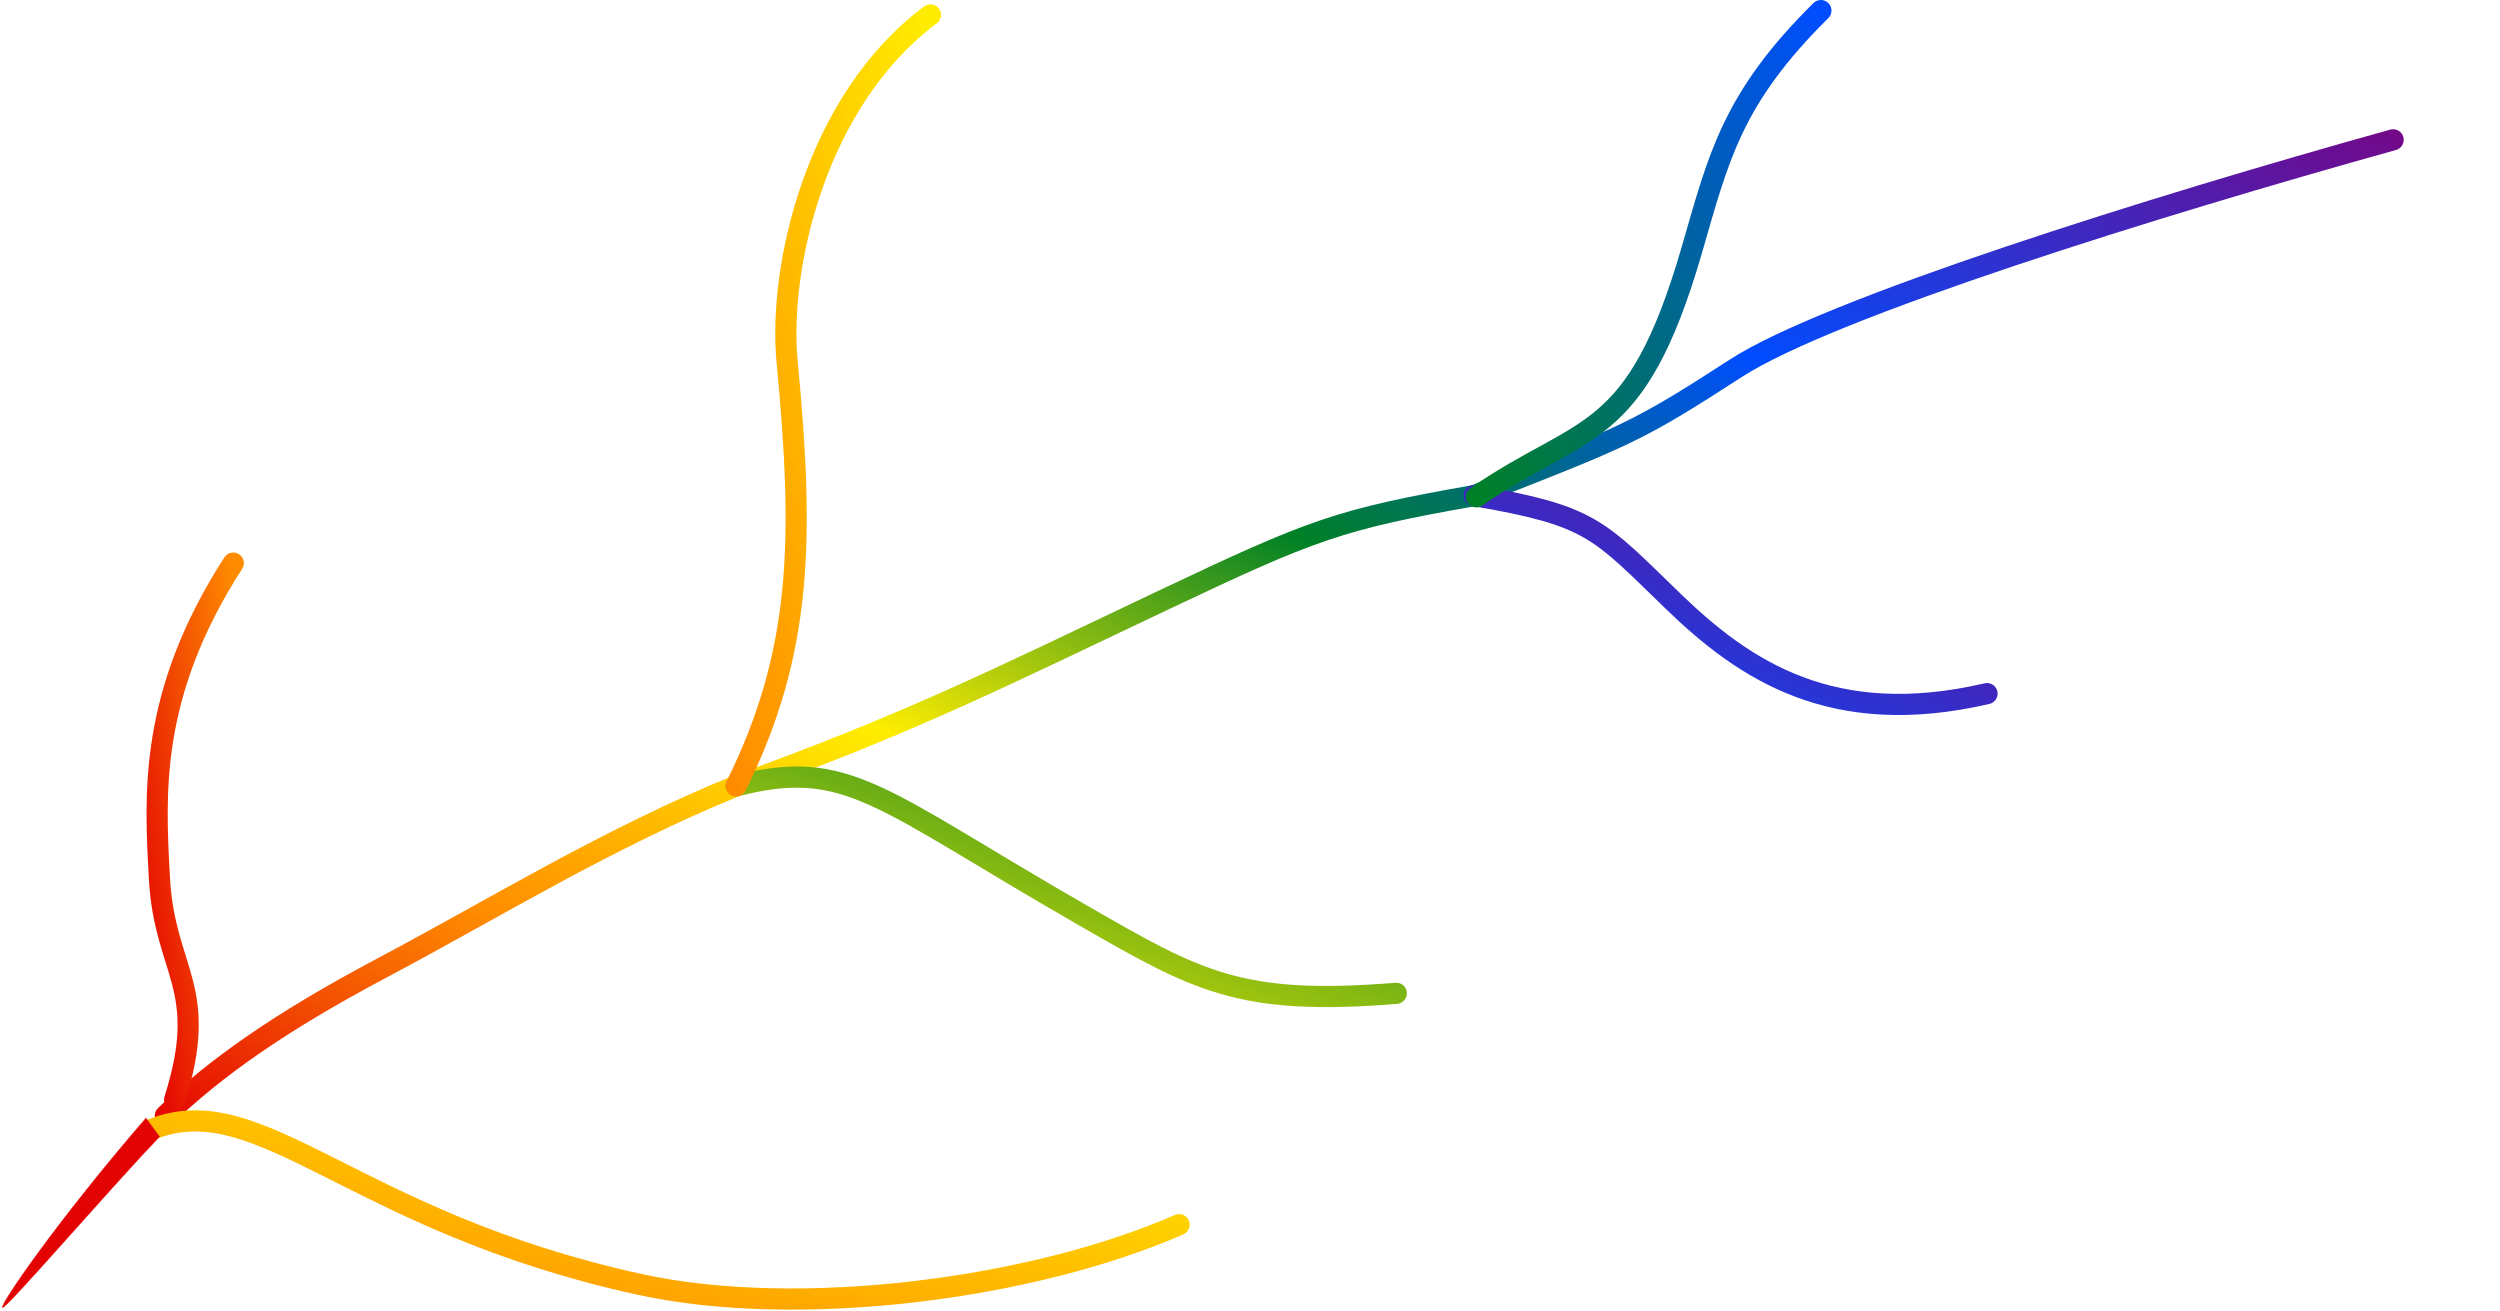
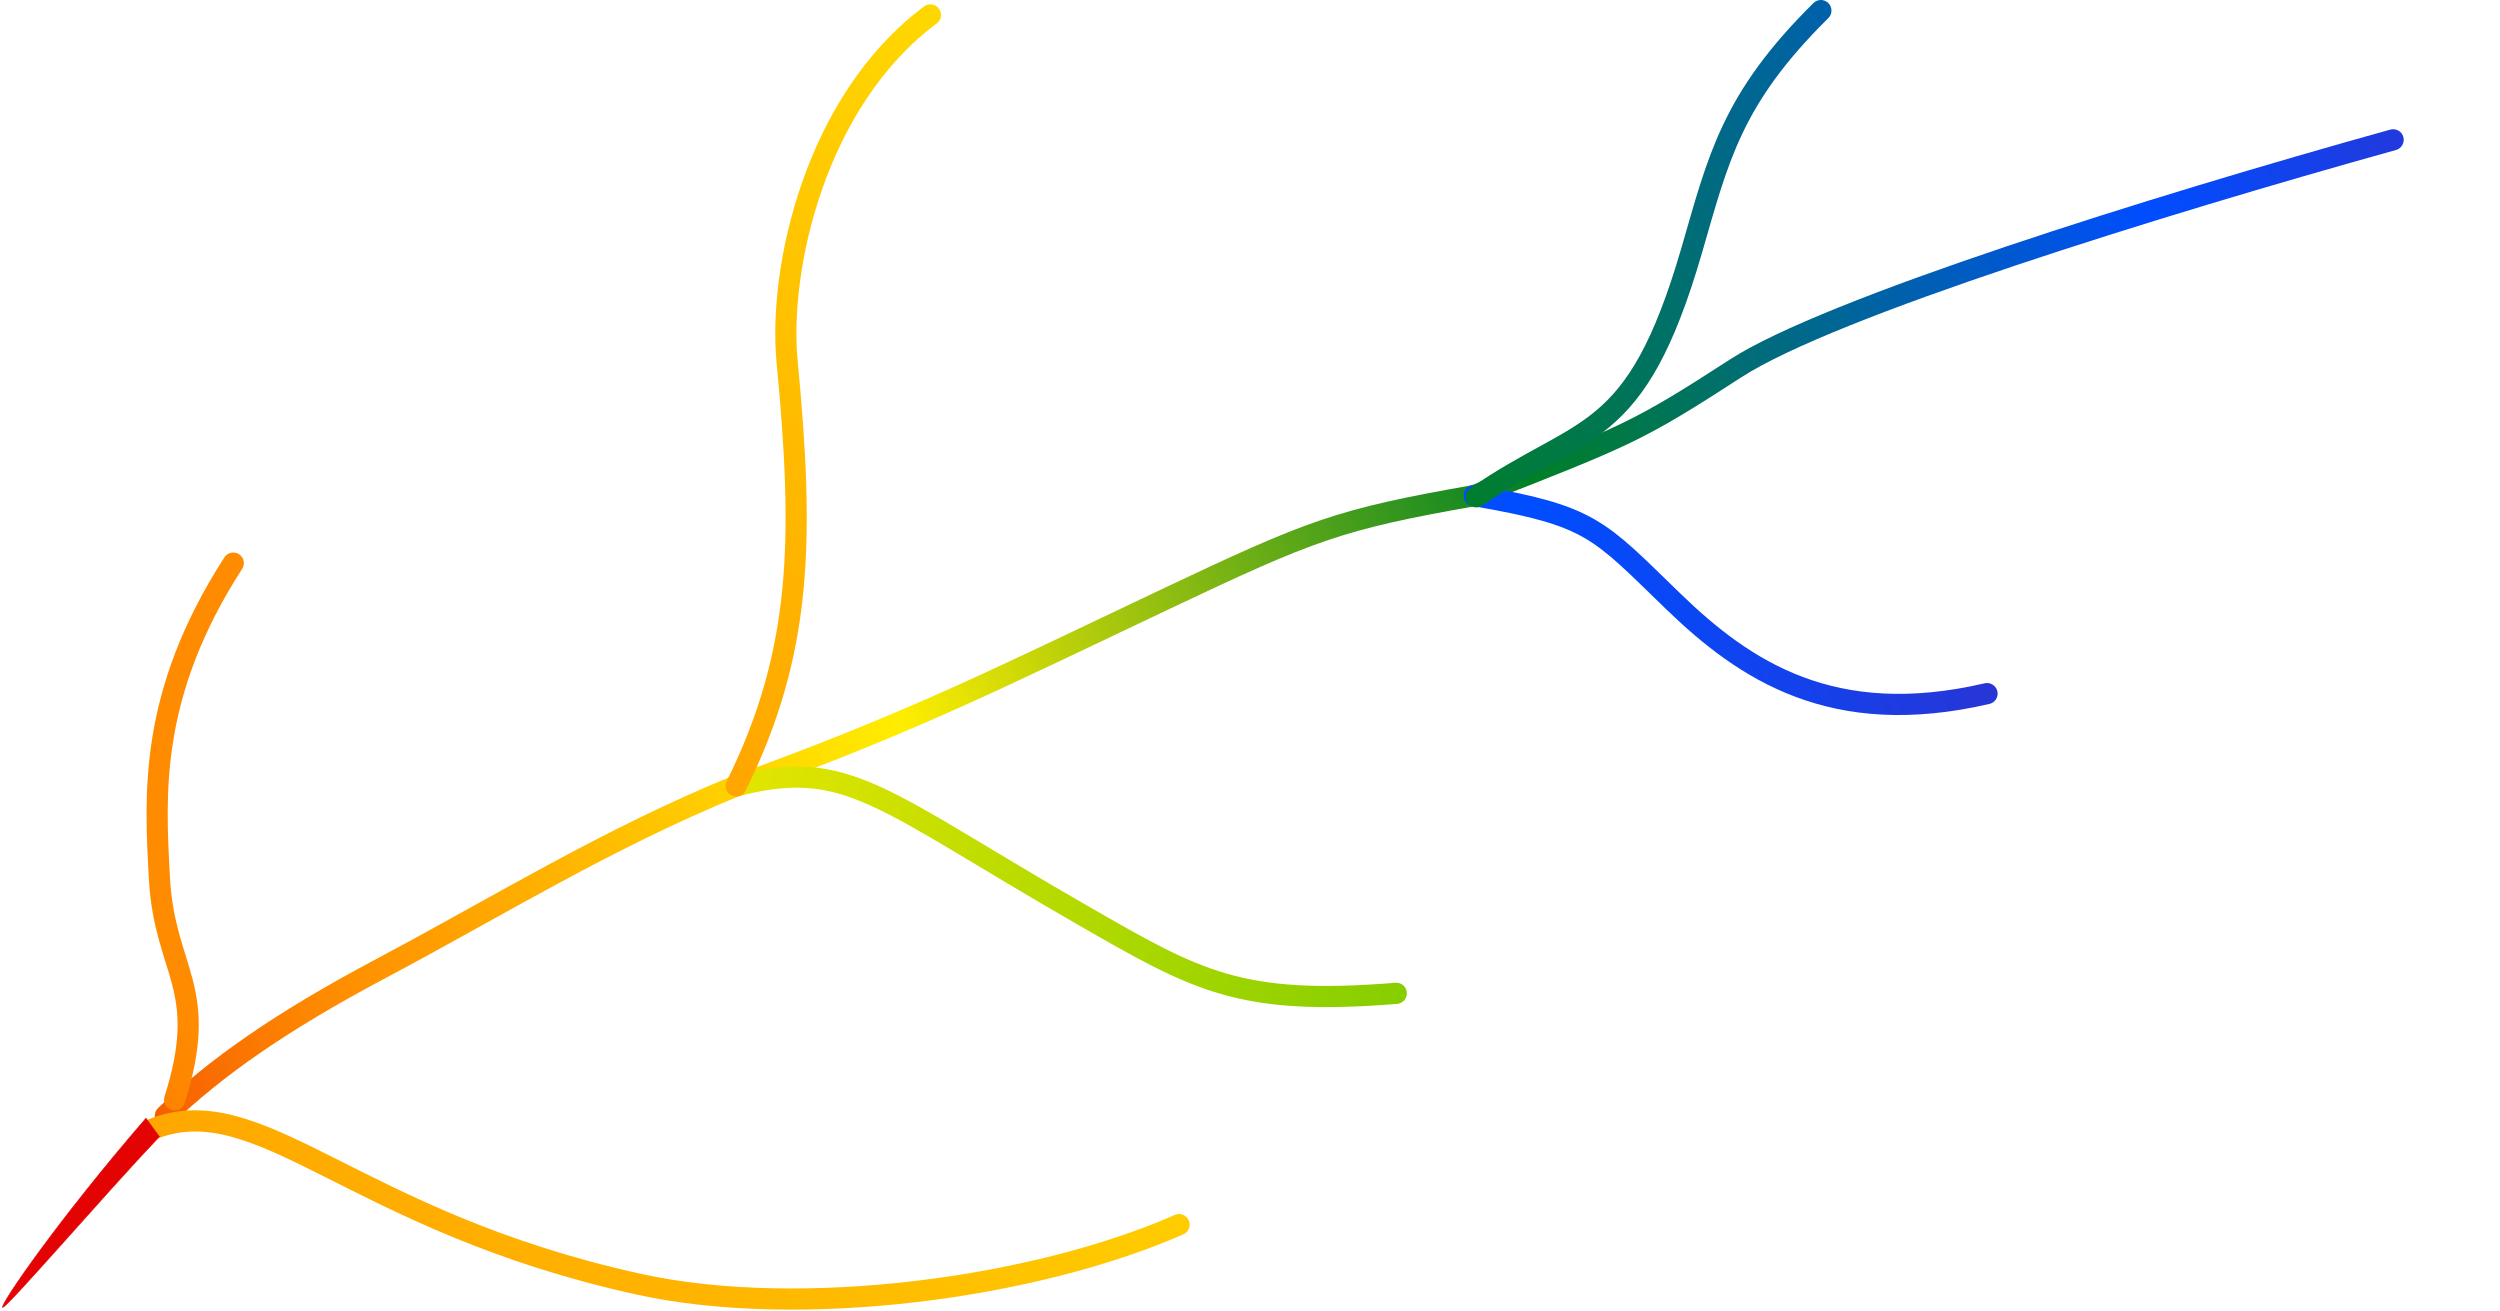
<svg xmlns="http://www.w3.org/2000/svg" width="100%" height="100%" viewBox="0 0 3199 1677" version="1.1" xml:space="preserve" style="fill-rule:evenodd;clip-rule:evenodd;stroke-linecap:round;stroke-linejoin:round;stroke-miterlimit:1.5;">
  <defs>
-     <linearGradient id="prideMain" x1="0%" y1="100%" x2="100%" y2="0%">
+     <linearGradient id="prideMain" gradientUnits="userSpaceOnUse" x1="0" y1="1677" x2="3199" y2="0">
      <stop offset="0%" stop-color="#E40303" />
      <stop offset="18%" stop-color="#FF8C00" />
      <stop offset="36%" stop-color="#FFED00" />
      <stop offset="55%" stop-color="#008026" />
      <stop offset="74%" stop-color="#004DFF" />
      <stop offset="100%" stop-color="#750787" />
    </linearGradient>
-     <linearGradient id="prideRedOrange" x1="0%" y1="100%" x2="100%" y2="0%">
+     <linearGradient id="prideRedOrange" gradientUnits="userSpaceOnUse" x1="0" y1="1677" x2="950" y2="900">
      <stop offset="0%" stop-color="#E40303" />
      <stop offset="100%" stop-color="#FF8C00" />
    </linearGradient>
-     <linearGradient id="prideOrangeYellow" x1="0%" y1="100%" x2="100%" y2="0%">
+     <linearGradient id="prideOrangeYellow" gradientUnits="userSpaceOnUse" x1="500" y1="1400" x2="1400" y2="250">
      <stop offset="0%" stop-color="#FF8C00" />
      <stop offset="100%" stop-color="#FFED00" />
    </linearGradient>
-     <linearGradient id="prideYellowGreen" x1="0%" y1="100%" x2="100%" y2="0%">
+     <linearGradient id="prideYellowGreen" gradientUnits="userSpaceOnUse" x1="950" y1="1100" x2="1950" y2="1350">
      <stop offset="0%" stop-color="#FFED00" />
-       <stop offset="100%" stop-color="#008026" />
+       <stop offset="100%" stop-color="#7BCB00" />
    </linearGradient>
-     <linearGradient id="prideGreenBlue" x1="0%" y1="100%" x2="100%" y2="0%">
+     <linearGradient id="prideGreenBlue" gradientUnits="userSpaceOnUse" x1="1650" y1="800" x2="2500" y2="300">
      <stop offset="0%" stop-color="#008026" />
      <stop offset="100%" stop-color="#004DFF" />
    </linearGradient>
-     <linearGradient id="prideBluePurple" x1="0%" y1="100%" x2="100%" y2="0%">
+     <linearGradient id="prideBluePurple" gradientUnits="userSpaceOnUse" x1="1850" y1="900" x2="2850" y2="500">
      <stop offset="0%" stop-color="#004DFF" />
      <stop offset="100%" stop-color="#750787" />
    </linearGradient>
  </defs>
  <g transform="matrix(1,0,0,1,-9292.05,-1710.87)">
    <g transform="matrix(2.21204,0,0,2.21204,-239.791,-4774.72)">
      <g id="veins">
        <g id="veins-NW" transform="matrix(0.564712,0,0,0.564712,4108.01,2604.74)">
          <path d="M532.904,1730.11C528.567,1734.23 521.699,1734.06 517.578,1729.72C513.457,1725.38 513.632,1718.52 517.97,1714.39C569.995,1664.96 635.144,1618.22 741.844,1561.61C860.214,1498.81 973.008,1428.83 1106.25,1374.36L1106.46,1374.29C1285.17,1309.81 1375.59,1263.75 1544.86,1183.56C1696.8,1111.58 1724.34,1101.12 1863.15,1076.62C2018.28,1015.99 2028.65,1012.01 2128.15,947.63C2224.66,885.186 2558.89,780.628 2804.6,712.191C2810.36,710.585 2816.34,713.961 2817.95,719.725C2819.55,725.489 2816.18,731.472 2810.41,733.077C2566.95,800.892 2235.56,903.956 2139.93,965.833C2038.74,1031.3 2028.43,1035.3 1870.04,1097.2L1869.04,1097.59L1867.98,1097.78C1730.65,1122 1703.85,1132.23 1554.15,1203.15C1384.2,1283.66 1293.38,1329.89 1114.03,1394.61C981.795,1448.68 869.689,1518.33 752.006,1580.76C647.619,1636.15 583.8,1681.75 532.904,1730.11Z" style="fill:url(#prideMain);" />
        </g>
        <g transform="matrix(0.564712,0,0,0.564712,4108.01,2604.74)">
          <path d="M1866.1,1087.1C1986.67,1107.76 1992.93,1120.82 2070,1195.39C2143.4,1266.4 2233.51,1326.67 2391.48,1289.94" style="fill:none;stroke:url(#prideBluePurple);stroke-width:21.68px;" />
        </g>
        <g transform="matrix(0.564712,0,0,0.564712,4108.01,2604.74)">
          <path d="M1110.14,1384.49C1224.34,1355.16 1255.59,1396.6 1464.88,1516.86C1582.56,1584.49 1625.77,1609.96 1786.35,1596.95" style="fill:none;stroke:url(#prideYellowGreen);stroke-width:21.68px;" />
        </g>
        <g transform="matrix(0.564712,0,0,0.564712,3766.28,2810.01)">
          <path d="M1116.93,1372.73C1228.48,1328.42 1321.78,1467.19 1616.16,1531.57C1780.43,1567.5 2019.86,1535.99 2169,1470.4" style="fill:none;stroke:url(#prideOrangeYellow);stroke-width:21.68px;" />
        </g>
        <g transform="matrix(0.564712,0,0,0.564712,3508.7,2554.34)">
          <path d="M1596.17,1795.22C1632.91,1679.66 1585.8,1664.46 1580.62,1568.3C1576.04,1483.51 1569.16,1380.55 1656.26,1245.51" style="fill:none;stroke:url(#prideRedOrange);stroke-width:21.68px;" />
        </g>
        <g transform="matrix(0.564712,0,0,0.564712,4108.01,2604.74)">
          <path d="M1110.14,1384.49C1178.31,1246.6 1179.6,1130.94 1162.31,949.557C1153.26,854.594 1191.03,682.711 1309.15,594.705" style="fill:none;stroke:url(#prideOrangeYellow);stroke-width:21.68px;" />
        </g>
        <g transform="matrix(0.564712,0,0,0.564712,4108.01,2604.74)">
          <path d="M1868.42,1088.35C1978.02,1012.56 2031.31,1034.47 2088.91,836.095C2116.41,741.426 2129.66,680.841 2221.29,590.262" style="fill:none;stroke:url(#prideGreenBlue);stroke-width:21.68px;" />
        </g>
        <g transform="matrix(0.452071,0,0,0.452071,108.403,2158.51)">
          <path d="M9478.81,3141.73C9365.72,3272.66 9292.4,3379.92 9295.28,3383.86C9298.15,3387.8 9427.71,3237.09 9496.06,3165.35L9478.81,3141.73Z" style="fill:#E40303;stroke:#E40303;stroke-width:0.63px;stroke-linejoin:miter;stroke-miterlimit:10;" />
        </g>
      </g>
    </g>
  </g>
</svg>
